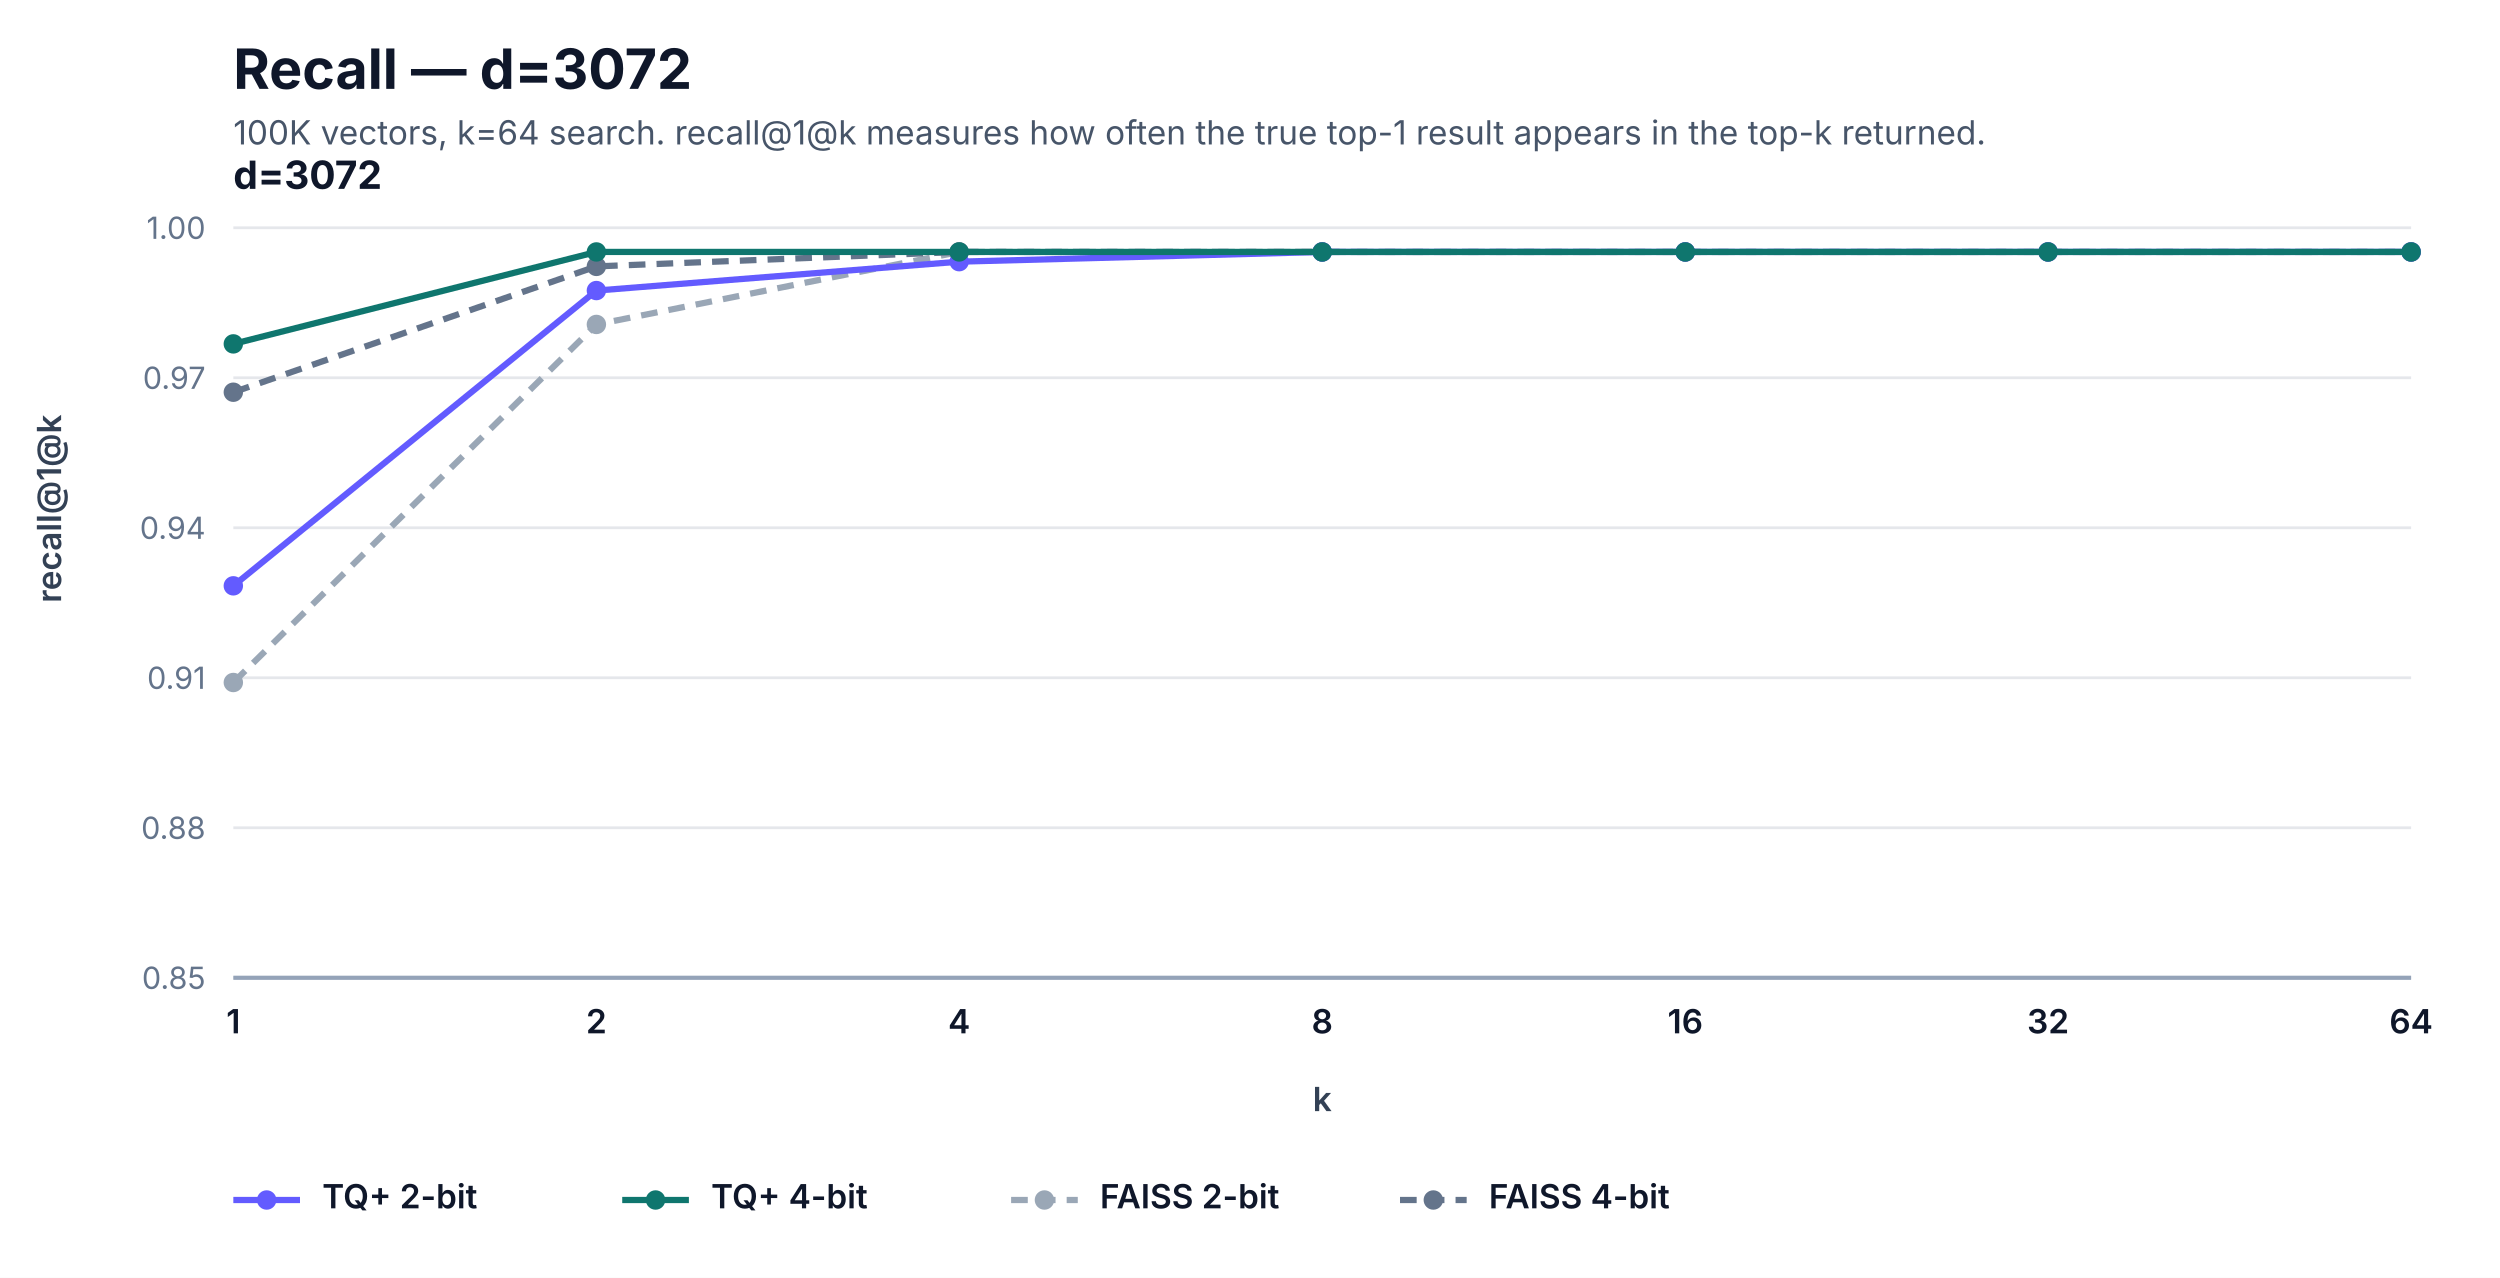
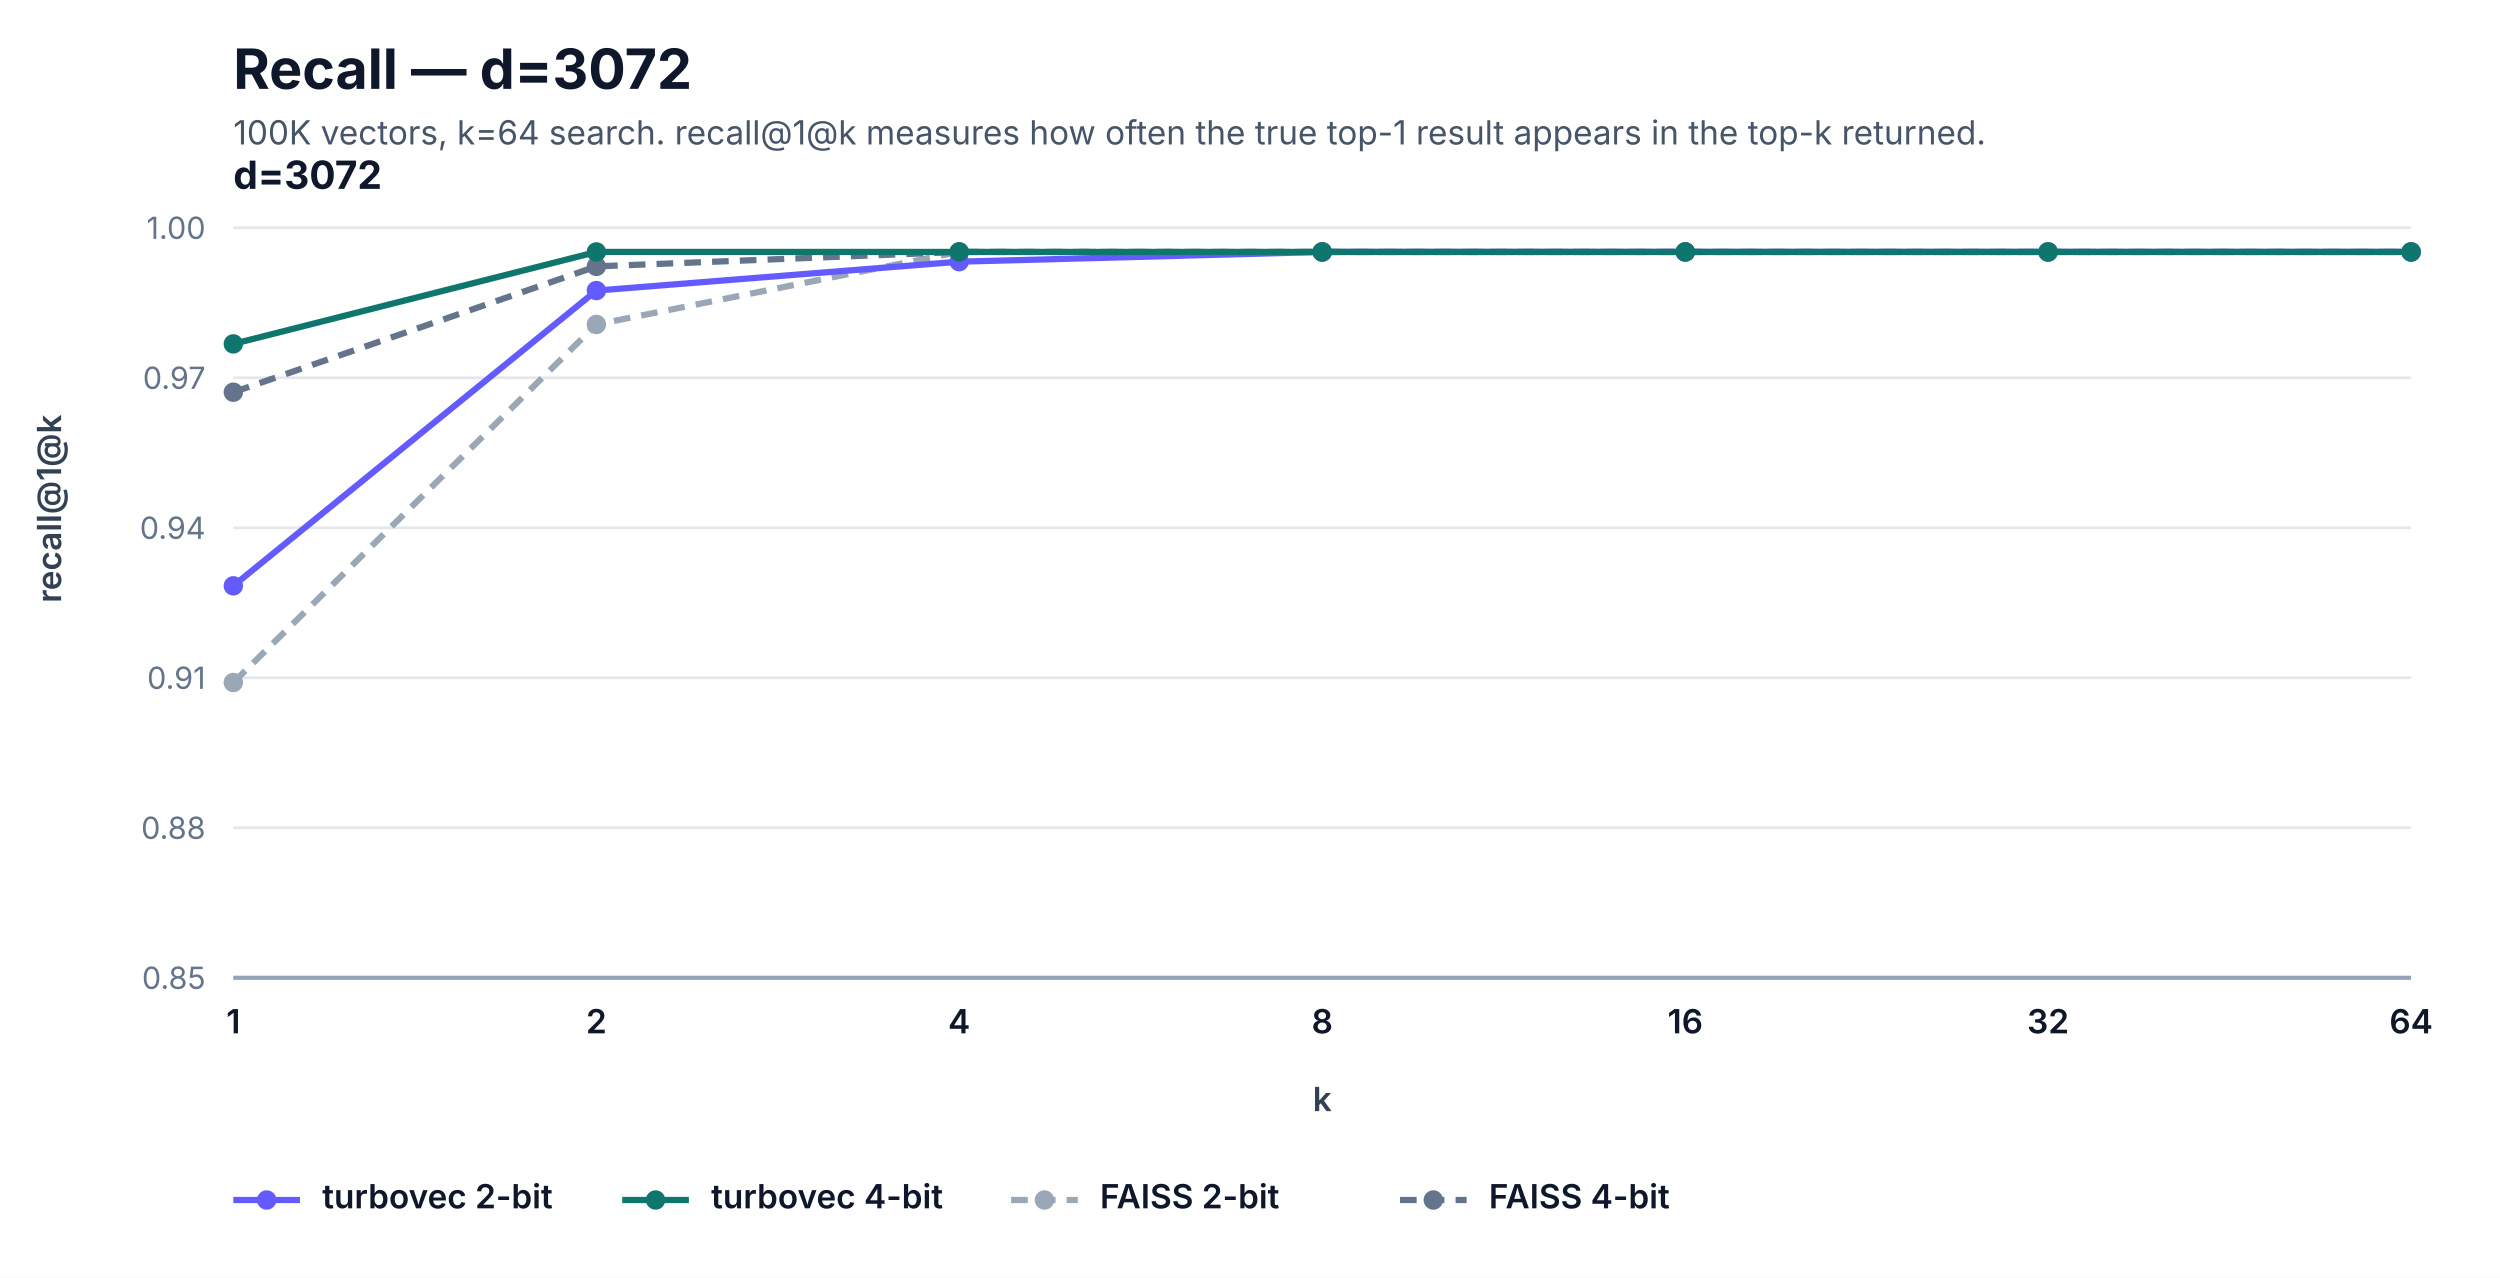
<svg xmlns="http://www.w3.org/2000/svg" width="900" height="460" viewBox="0 0 900 460" role="img" aria-label="Recall — d=3072">
  <style>
  .title { font: 700 20px -apple-system, BlinkMacSystemFont, "Segoe UI", sans-serif; fill: #0f172a; }
  .subtitle { font: 400 12px -apple-system, BlinkMacSystemFont, "Segoe UI", sans-serif; fill: #475569; }
  .panel { font: 700 14px -apple-system, BlinkMacSystemFont, "Segoe UI", sans-serif; fill: #0f172a; }
  .label { font: 600 12px -apple-system, BlinkMacSystemFont, "Segoe UI", sans-serif; fill: #0f172a; }
  .secondary { font: 400 11px -apple-system, BlinkMacSystemFont, "Segoe UI", sans-serif; fill: #475569; }
  .tick { font: 400 11px -apple-system, BlinkMacSystemFont, "Segoe UI", sans-serif; fill: #64748b; }
  .value { font: 700 11px -apple-system, BlinkMacSystemFont, "Segoe UI", sans-serif; fill: #0f172a; }
  .value-accent { font: 700 11px -apple-system, BlinkMacSystemFont, "Segoe UI", sans-serif; fill: #4338ca; }
  .axis { font: 600 12px -apple-system, BlinkMacSystemFont, "Segoe UI", sans-serif; fill: #334155; }
  .legend { font: 600 12px -apple-system, BlinkMacSystemFont, "Segoe UI", sans-serif; fill: #0f172a; }
</style>
  <rect width="100%" height="100%" fill="#ffffff" />
  <text x="84" y="32" class="title">Recall — d=3072</text>
  <text x="84" y="52" class="subtitle">100K vectors, k=64 search. recall@1@k measures how often the true top-1 result appears in the top-k returned.</text>
  <line x1="84" y1="352.0" x2="868" y2="352.0" stroke="#e5e7eb" stroke-width="1" />
  <text x="74" y="356.0" text-anchor="end" class="tick">0.85</text>
  <line x1="84" y1="298.0" x2="868" y2="298.0" stroke="#e5e7eb" stroke-width="1" />
  <text x="74" y="302.0" text-anchor="end" class="tick">0.88</text>
  <line x1="84" y1="244.0" x2="868" y2="244.0" stroke="#e5e7eb" stroke-width="1" />
  <text x="74" y="248.0" text-anchor="end" class="tick">0.91</text>
  <line x1="84" y1="190.0" x2="868" y2="190.0" stroke="#e5e7eb" stroke-width="1" />
  <text x="74" y="194.0" text-anchor="end" class="tick">0.94</text>
  <line x1="84" y1="136.0" x2="868" y2="136.0" stroke="#e5e7eb" stroke-width="1" />
  <text x="74" y="140.0" text-anchor="end" class="tick">0.97</text>
  <line x1="84" y1="82.0" x2="868" y2="82.0" stroke="#e5e7eb" stroke-width="1" />
  <text x="74" y="86.0" text-anchor="end" class="tick">1.00</text>
  <line x1="84" y1="352.0" x2="868" y2="352.0" stroke="#94a3b8" stroke-width="1.5" />
  <text x="84" y="68" class="panel">d=3072</text>
  <text x="84.0" y="372" text-anchor="middle" class="label">1</text>
  <text x="214.7" y="372" text-anchor="middle" class="label">2</text>
  <text x="345.3" y="372" text-anchor="middle" class="label">4</text>
  <text x="476.0" y="372" text-anchor="middle" class="label">8</text>
  <text x="606.7" y="372" text-anchor="middle" class="label">16</text>
  <text x="737.3" y="372" text-anchor="middle" class="label">32</text>
  <text x="868.0" y="372" text-anchor="middle" class="label">64</text>
  <path d="M 84.0,245.7 L 214.7,116.8 L 345.3,90.7 L 476.0,90.7 L 606.7,90.7 L 737.3,90.7 L 868.0,90.7" fill="none" stroke="#9aa7b6" stroke-width="2.25" stroke-dasharray="6 4" />
  <circle cx="84.0" cy="245.7" r="3.5" fill="#9aa7b6" />
  <circle cx="214.7" cy="116.8" r="3.5" fill="#9aa7b6" />
  <circle cx="345.3" cy="90.7" r="3.5" fill="#9aa7b6" />
  <circle cx="476.0" cy="90.7" r="3.5" fill="#9aa7b6" />
  <circle cx="606.7" cy="90.7" r="3.5" fill="#9aa7b6" />
  <circle cx="737.3" cy="90.7" r="3.5" fill="#9aa7b6" />
  <circle cx="868.0" cy="90.7" r="3.5" fill="#9aa7b6" />
  <path d="M 84.0,141.2 L 214.7,95.9 L 345.3,90.7 L 476.0,90.7 L 606.7,90.7 L 737.3,90.7 L 868.0,90.7" fill="none" stroke="#64748b" stroke-width="2.25" stroke-dasharray="6 4" />
  <circle cx="84.0" cy="141.2" r="3.5" fill="#64748b" />
  <circle cx="214.7" cy="95.9" r="3.5" fill="#64748b" />
  <circle cx="345.3" cy="90.7" r="3.5" fill="#64748b" />
  <circle cx="476.0" cy="90.7" r="3.5" fill="#64748b" />
  <circle cx="606.7" cy="90.7" r="3.5" fill="#64748b" />
  <circle cx="737.3" cy="90.7" r="3.5" fill="#64748b" />
  <circle cx="868.0" cy="90.7" r="3.5" fill="#64748b" />
  <path d="M 84.0,210.9 L 214.7,104.6 L 345.3,94.2 L 476.0,90.7 L 606.7,90.7 L 737.3,90.7 L 868.0,90.7" fill="none" stroke="#635bff" stroke-width="2.25" />
  <circle cx="84.0" cy="210.9" r="3.5" fill="#635bff" />
  <circle cx="214.7" cy="104.6" r="3.5" fill="#635bff" />
  <circle cx="345.3" cy="94.2" r="3.5" fill="#635bff" />
  <circle cx="476.0" cy="90.7" r="3.5" fill="#635bff" />
  <circle cx="606.7" cy="90.7" r="3.5" fill="#635bff" />
  <circle cx="737.3" cy="90.7" r="3.5" fill="#635bff" />
  <circle cx="868.0" cy="90.7" r="3.5" fill="#635bff" />
  <path d="M 84.0,123.8 L 214.7,90.7 L 345.3,90.7 L 476.0,90.7 L 606.7,90.7 L 737.3,90.7 L 868.0,90.7" fill="none" stroke="#0f766e" stroke-width="2.25" />
  <circle cx="84.0" cy="123.8" r="3.5" fill="#0f766e" />
  <circle cx="214.7" cy="90.7" r="3.5" fill="#0f766e" />
  <circle cx="345.3" cy="90.7" r="3.5" fill="#0f766e" />
  <circle cx="476.0" cy="90.7" r="3.5" fill="#0f766e" />
  <circle cx="606.7" cy="90.7" r="3.5" fill="#0f766e" />
  <circle cx="737.3" cy="90.7" r="3.5" fill="#0f766e" />
  <circle cx="868.0" cy="90.7" r="3.5" fill="#0f766e" />
  <text x="22" y="217.0" transform="rotate(-90, 22, 217.0)" class="axis">recall@1@k</text>
  <text x="476.0" y="400" text-anchor="middle" class="axis">k</text>
  <line x1="84" y1="432" x2="108" y2="432" stroke="#635bff" stroke-width="2.25" />
  <circle cx="96" cy="432" r="3.5" fill="#635bff" />
-   <text x="116" y="435" class="legend">TQ+ 2-bit</text>
+   <text x="116" y="435" class="legend">turbovec 2-bit</text>
  <line x1="224" y1="432" x2="248" y2="432" stroke="#0f766e" stroke-width="2.25" />
  <circle cx="236" cy="432" r="3.5" fill="#0f766e" />
-   <text x="256" y="435" class="legend">TQ+ 4-bit</text>
+   <text x="256" y="435" class="legend">turbovec 4-bit</text>
  <line x1="364" y1="432" x2="388" y2="432" stroke="#9aa7b6" stroke-width="2.25" stroke-dasharray="6 4" />
  <circle cx="376" cy="432" r="3.5" fill="#9aa7b6" />
  <text x="396" y="435" class="legend">FAISS 2-bit</text>
  <line x1="504" y1="432" x2="528" y2="432" stroke="#64748b" stroke-width="2.25" stroke-dasharray="6 4" />
  <circle cx="516" cy="432" r="3.5" fill="#64748b" />
  <text x="536" y="435" class="legend">FAISS 4-bit</text>
</svg>
